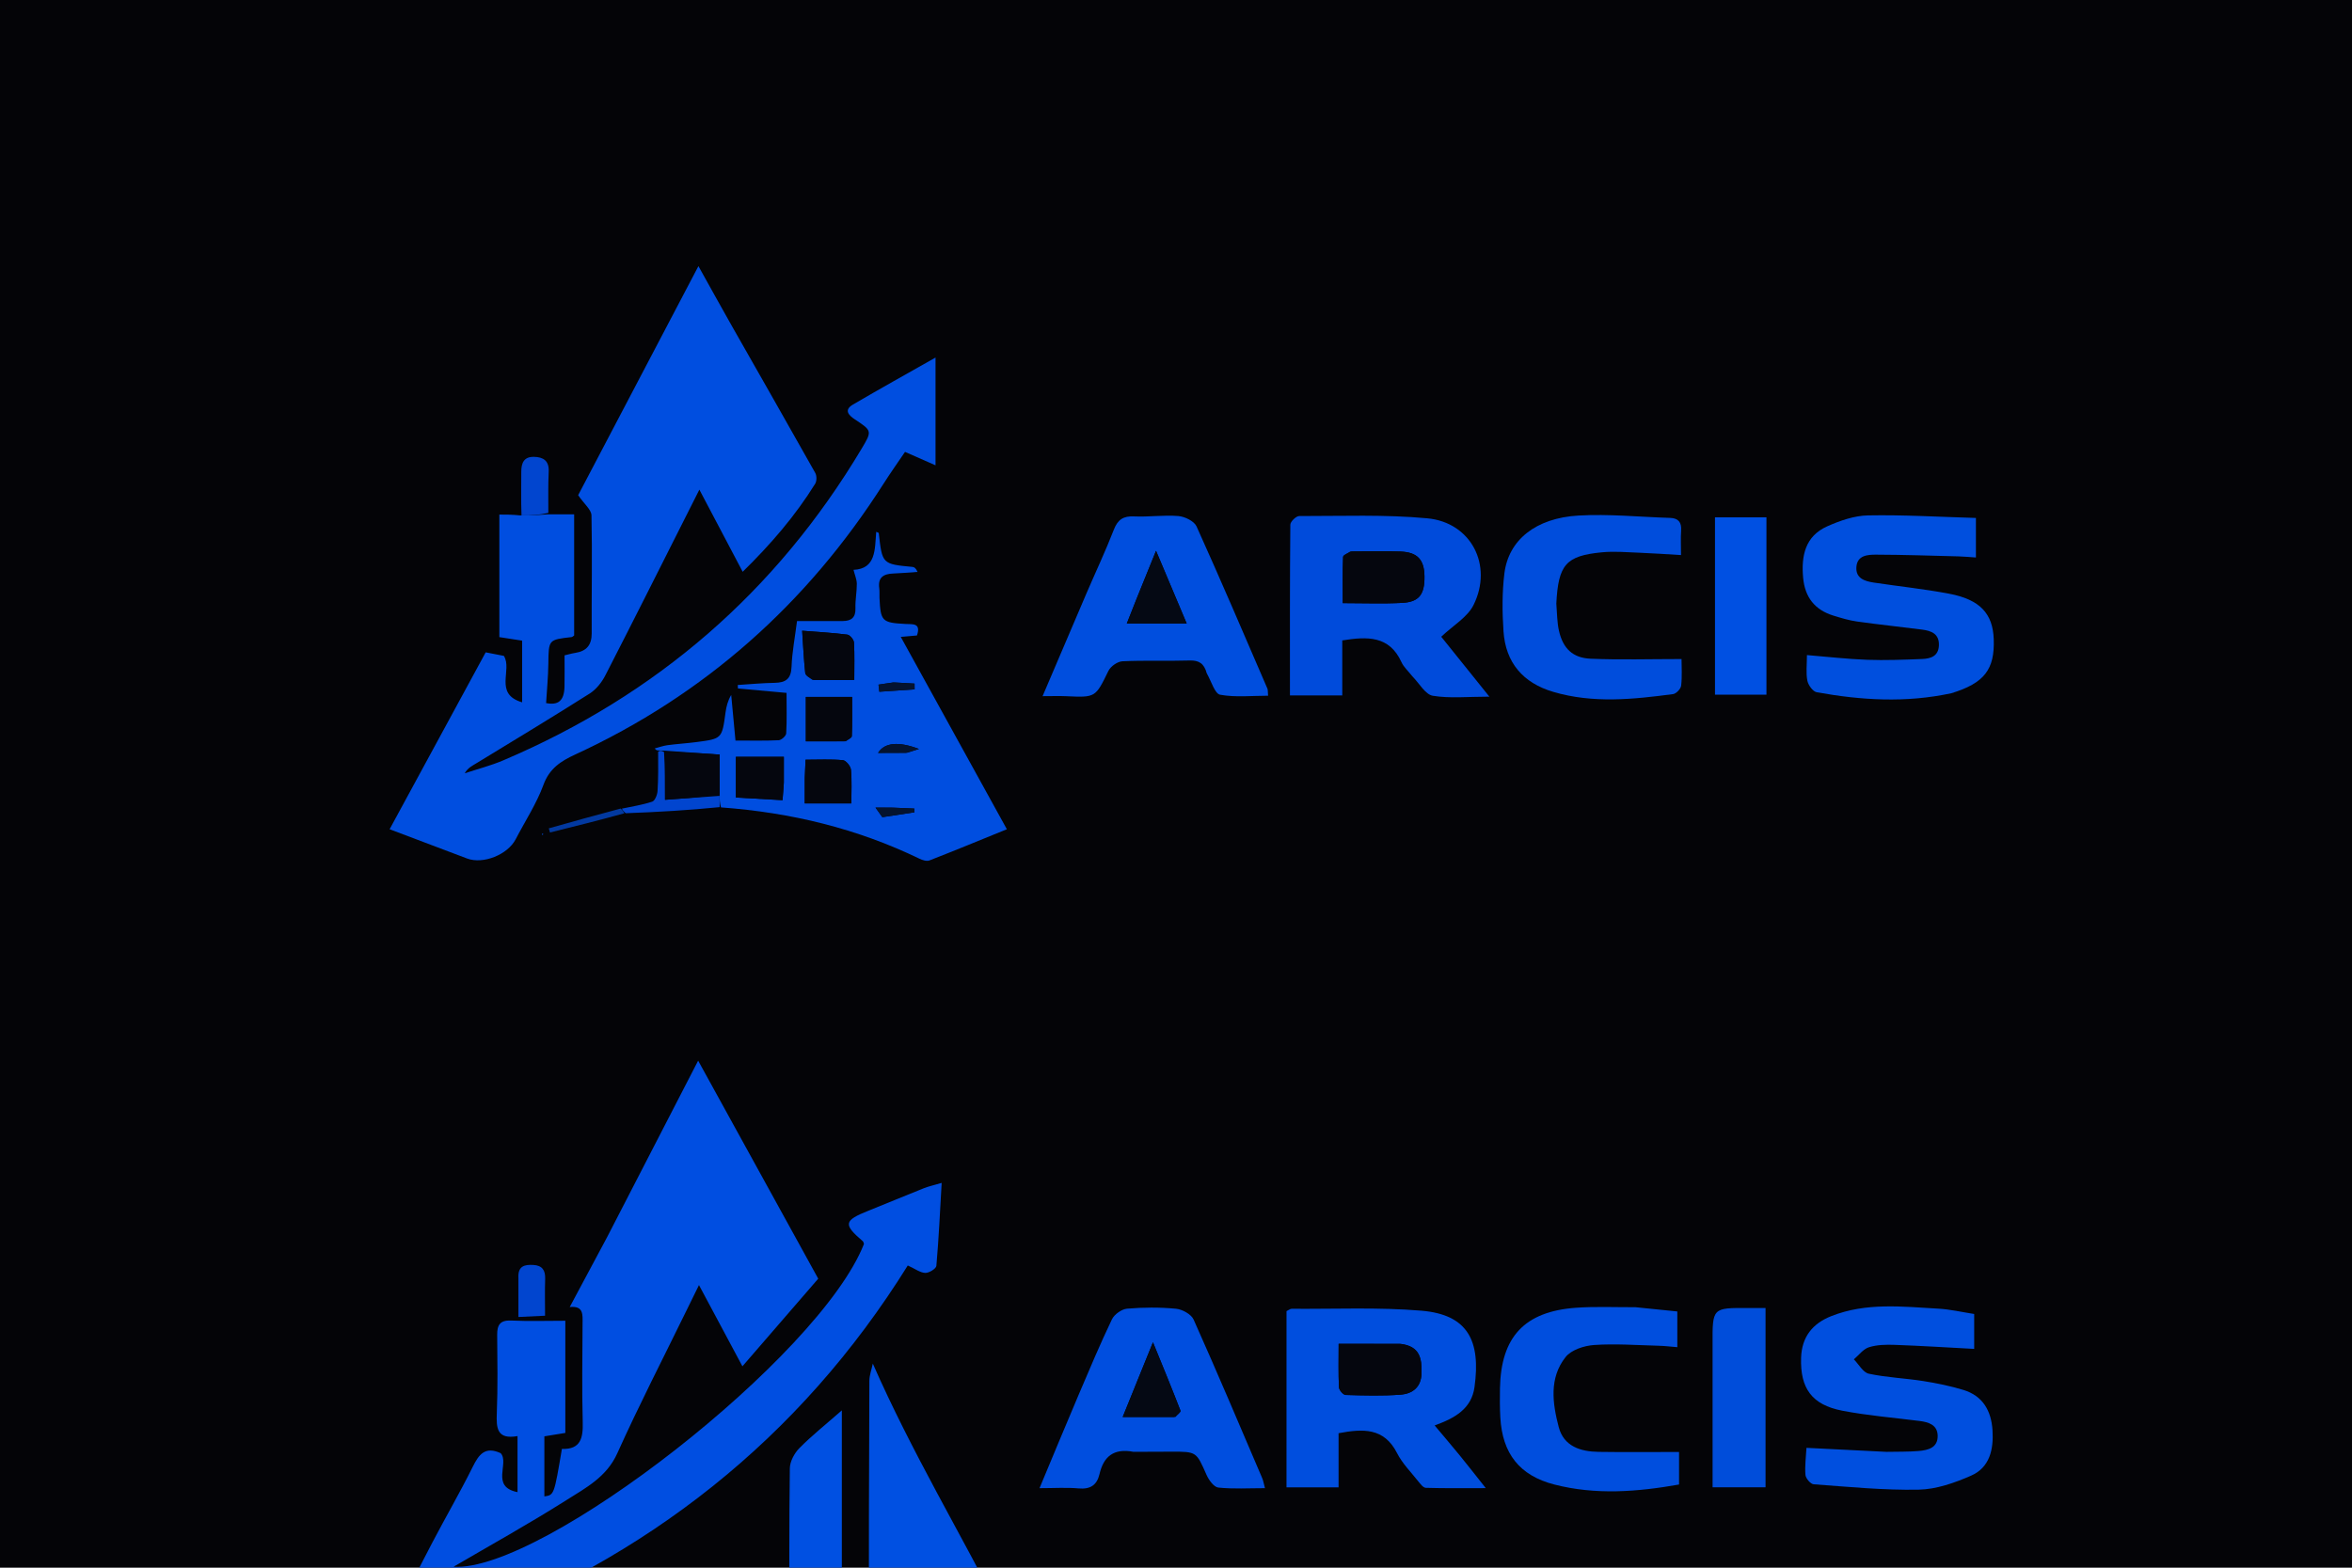
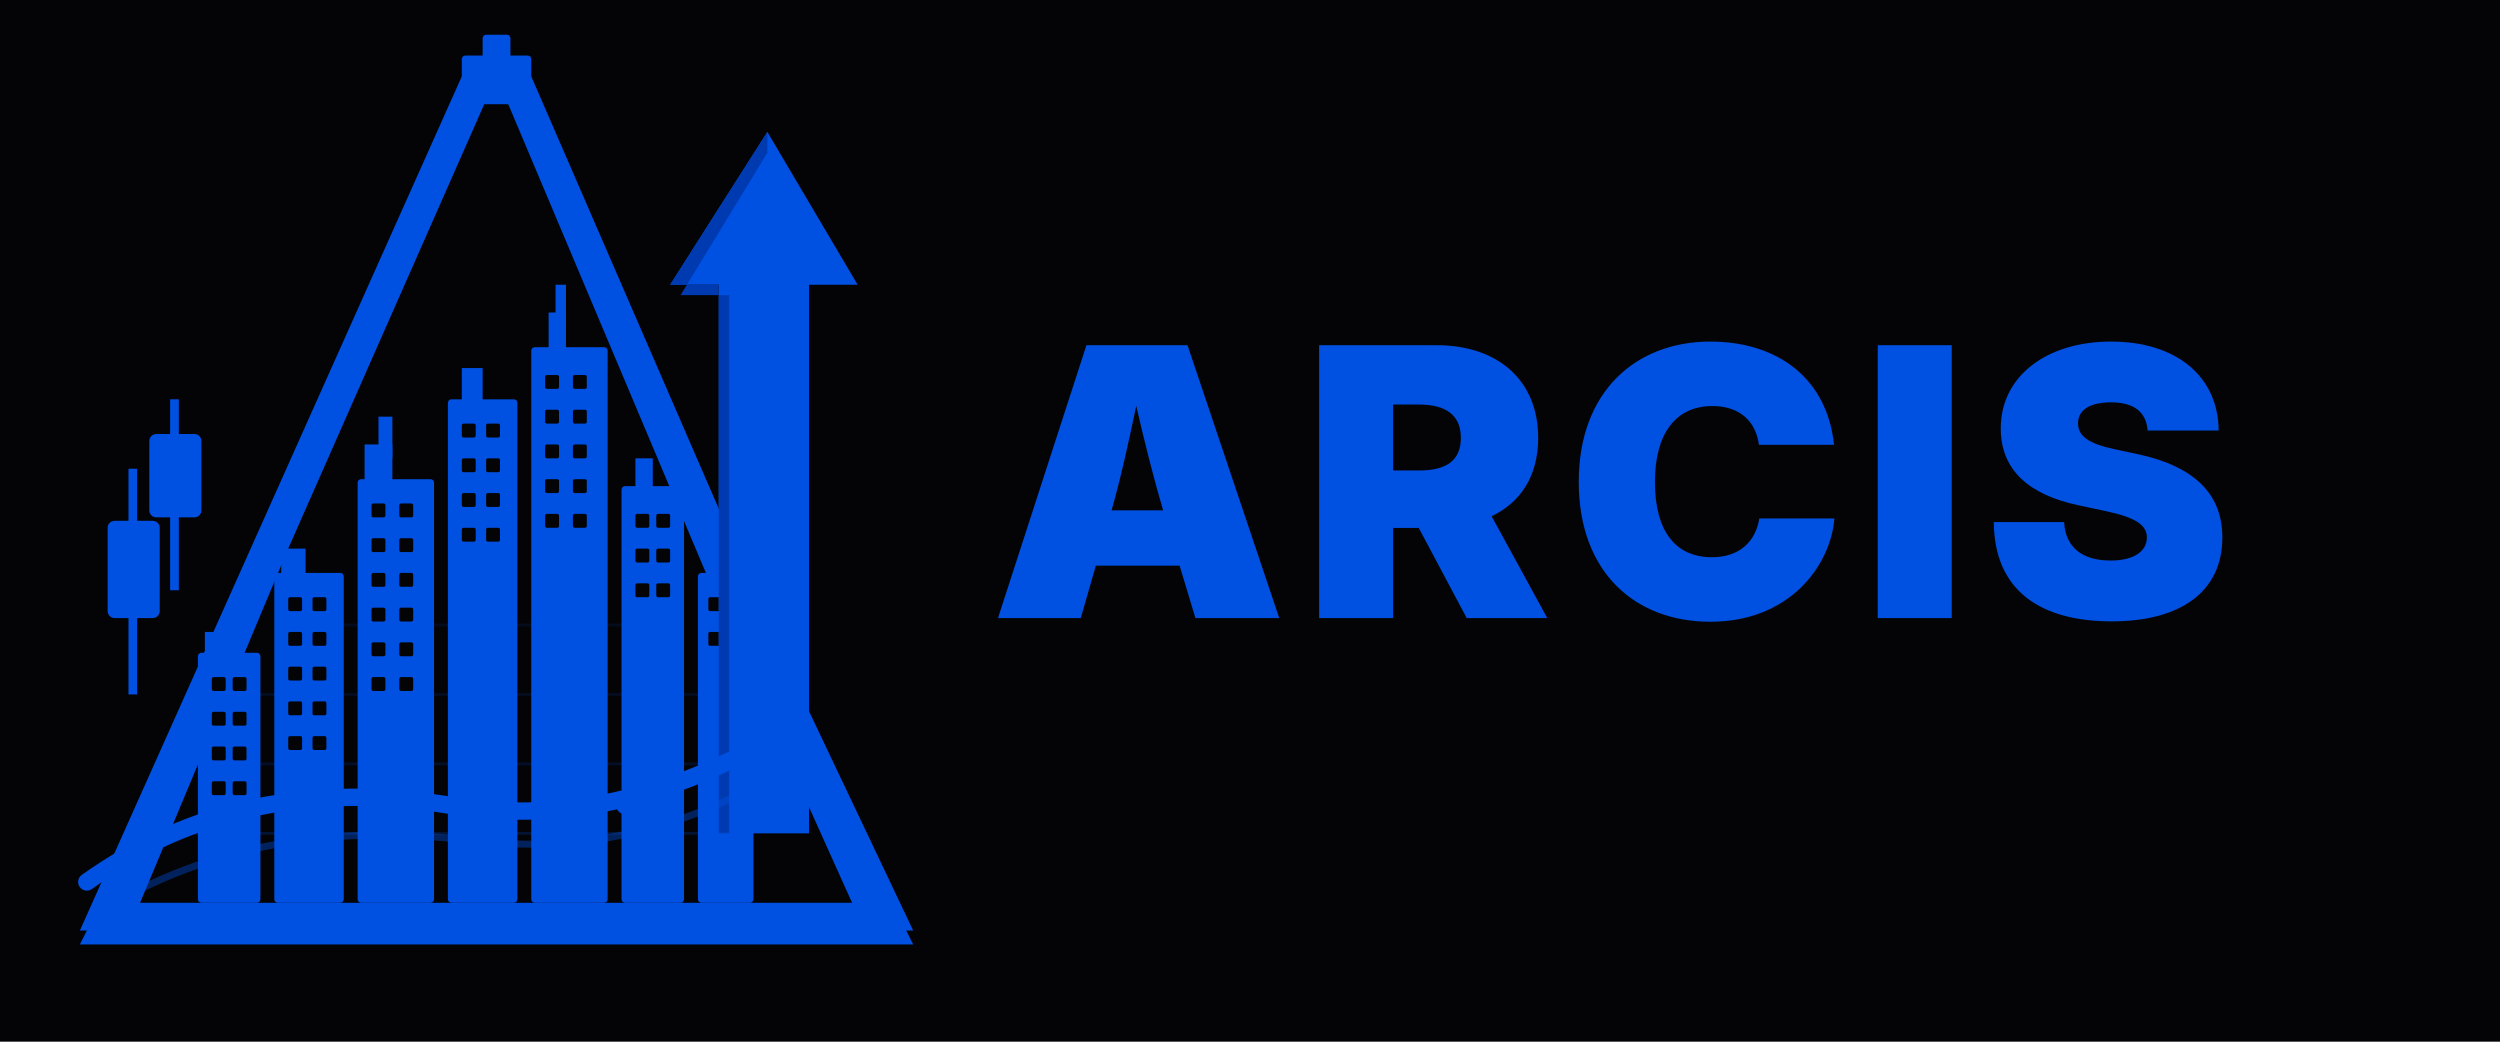
- <svg xmlns="http://www.w3.org/2000/svg" viewBox="0 0 768 512" width="100%" overflow="hidden">
-   <defs>
-     <clipPath id="tl-clip">
-       <rect x="0" y="0" width="768" height="512" />
-     </clipPath>
-   </defs>
-   <rect x="0" y="0" width="768" height="512" fill="#040407" />
-   <g clip-path="url(#tl-clip)">
-     <path fill="#004EE1" opacity="1" stroke="none" d=" M198.174,404.173   C208.083,384.98 217.811,366.108 227.966,346.408   C241.176,370.396 253.904,393.507 267.178,417.612   C259.51,426.477 251.286,435.984 242.423,446.229   C237.521,437.065 233.088,428.778 228.233,419.7   C226.721,422.783 225.457,425.352 224.2,427.925   C216.601,443.484 208.66,458.888 201.552,474.668   C198.081,482.375 191.346,485.889 185.059,489.867   C172.618,497.739 159.719,504.886 148.098,511.695   C177.09,513.505 267.638,443.147 282.105,406.286   C281.994,405.981 281.964,405.577 281.746,405.391   C275.28,399.862 275.518,398.629 283.563,395.418   C289.591,393.013 295.572,390.488 301.603,388.092   C303.242,387.441 304.989,387.065 307.483,386.327   C306.93,395.887 306.529,404.673 305.753,413.426   C305.671,414.35 303.349,415.777 302.118,415.726   C300.439,415.656 298.809,414.39 296.418,413.3   C261.048,470.105 211.113,509.096 148.653,532.448   C148.77,532.937 148.886,533.426 149.002,533.914   C157.101,532.34 165.201,530.765 174.296,528.997   C172.544,534.086 171.462,538.985 169.122,543.183   C168.148,544.93 163.997,546.557 162.133,545.889   C150.424,541.69 138.953,536.83 126.76,531.931   C131.698,522.271 136.367,512.963 141.196,503.739   C145.52,495.481 150.214,487.411 154.359,479.066   C156.357,475.045 158.365,472.244 163.497,474.603   C166.428,477.872 160.055,485.556 168.986,487.329   C168.986,480.95 168.986,475.198 168.986,469.018   C162.209,470.235 162.033,466.353 162.227,461.448   C162.561,452.963 162.415,444.456 162.344,435.96   C162.317,432.705 163.299,431.117 166.935,431.283   C172.693,431.546 178.471,431.353 184.597,431.353   C184.597,444.069 184.597,455.83 184.597,467.987   C182.527,468.324 180.453,468.661 177.752,469.1   C177.752,475.619 177.752,482.165 177.752,488.722   C180.937,488.262 180.937,488.262 183.476,473.215   C189.627,473.422 190.423,469.647 190.278,464.43   C189.982,453.774 190.183,443.104 190.221,432.44   C190.232,429.494 190.682,426.361 186.027,426.88   C190.21,419.056 194.102,411.775 198.174,404.173  z" />
-     <path fill="#004EE0" opacity="1" stroke="none" d=" M179.079,167.967   C181.733,167.967 184.386,167.967 187.478,167.967   C187.478,181.469 187.478,194.508 187.478,207.539   C187.172,207.739 186.917,208.038 186.632,208.07   C179.062,208.924 179.151,208.92 179.052,216.759   C178.999,221.007 178.581,225.25 178.319,229.622   C182.231,230.392 184.213,228.943 184.327,224.276   C184.408,220.956 184.342,217.634 184.342,214.037   C185.615,213.738 186.683,213.412 187.776,213.245   C191.479,212.678 193.228,210.714 193.208,206.817   C193.143,193.987 193.416,181.153 193.137,168.33   C193.096,166.449 190.763,164.617 188.781,161.727   C201.205,138.061 214.386,112.952 228.057,86.91   C231.968,93.92 235.378,100.121 238.871,106.274   C247.988,122.336 257.166,138.363 266.212,154.464   C266.723,155.373 266.723,157.113 266.183,157.985   C259.678,168.476 251.695,177.746 242.508,186.738   C237.725,177.667 233.237,169.155 228.365,159.914   C227.152,162.322 226.174,164.266 225.193,166.21   C216.04,184.347 206.946,202.513 197.66,220.582   C196.495,222.85 194.677,225.159 192.56,226.501   C180.347,234.245 167.958,241.711 155.613,249.246   C154.243,250.082 152.771,250.751 151.746,252.554   C155.942,251.162 160.26,250.058 164.315,248.334   C214.33,227.063 253.469,193.242 281.356,146.521   C284.805,140.744 284.754,140.679 279.133,136.967   C276.955,135.529 275.562,133.861 278.527,132.122   C287.244,127.01 296.083,122.105 305.479,116.776   C305.479,128.545 305.479,139.71 305.479,151.97   C301.976,150.429 299.057,149.144 295.516,147.585   C293.224,150.974 290.763,154.436 288.482,158.013   C263.475,197.233 230.106,226.924 187.798,246.435   C183.212,248.55 179.424,250.935 177.463,256.303   C175.198,262.504 171.457,268.162 168.397,274.077   C165.781,279.134 157.769,282.358 152.516,280.384   C144.299,277.295 136.092,274.18 127.22,270.826   C137.858,251.235 148.158,232.266 158.593,213.049   C160.736,213.467 162.766,213.864 164.534,214.209   C167.408,218.826 161.134,226.604 170.489,229.375   C170.489,222.323 170.489,215.954 170.489,209.228   C168.124,208.863 165.733,208.494 163.053,208.081   C163.053,194.872 163.053,181.81 163.053,168.057   C165.254,168.057 167.193,168.057 169.837,168.326   C173.387,168.385 176.233,168.176 179.079,167.967  z" />
-     <path fill="#004EE0" opacity="1" stroke="none" d=" M214.833,245.074   C214.67,245.043 214.476,245.056 214.349,244.971   C214.136,244.827 213.967,244.62 213.779,244.44   C215.169,244.075 216.541,243.563 217.955,243.373   C221.087,242.954 224.25,242.767 227.385,242.36   C235.773,241.271 235.747,241.242 236.911,232.669   C237.173,230.741 237.653,228.843 238.76,226.958   C239.209,231.744 239.658,236.53 240.158,241.859   C245.037,241.859 249.665,241.98 254.277,241.754   C255.163,241.711 256.669,240.349 256.717,239.528   C256.964,235.249 256.832,230.949 256.832,226.295   C251.444,225.806 246.202,225.33 240.96,224.854   C240.942,224.474 240.923,224.093 240.904,223.713   C244.922,223.464 248.938,223.069 252.958,223.009   C256.583,222.956 258.325,221.706 258.467,217.751   C258.637,213.002 259.562,208.28 260.252,202.828   C265.571,202.828 270.368,202.834 275.164,202.826   C277.945,202.82 279.44,201.728 279.33,198.627   C279.236,195.979 279.797,193.312 279.777,190.656   C279.766,189.249 279.135,187.847 278.701,186.109   C286.103,185.768 285.63,179.45 286.115,173.691   C286.589,173.919 286.928,173.992 286.941,174.102   C288.075,184.224 288.074,184.218 297.961,185.153   C298.524,185.206 299.062,185.528 299.603,186.784   C296.964,186.964 294.328,187.213 291.687,187.307   C288.511,187.421 286.592,188.564 287.106,192.15   C287.247,193.131 287.129,194.147 287.175,195.145   C287.538,202.936 287.953,203.377 295.735,203.785   C298.045,203.906 300.799,203.4 299.419,207.544   C297.839,207.682 296.235,207.822 294.127,208.005   C305.673,228.94 317.031,249.533 328.775,270.826   C320.045,274.374 311.807,277.78 303.501,281.012   C302.612,281.359 301.213,280.925 300.243,280.456   C279.884,270.608 258.371,265.375 235.415,263.694   C234.988,262.107 234.976,261.013 234.987,259.46   C235.008,254.889 235.008,250.778 235.008,246.444   C228.853,246.015 223.109,245.614 216.945,245.161   C215.961,245.097 215.397,245.086 214.833,245.074  M265.805,222.092   C269.908,222.092 274.011,222.092 278.945,222.092   C278.945,217.678 279.085,213.74 278.842,209.826   C278.784,208.896 277.529,207.378 276.678,207.269   C271.98,206.664 267.235,206.411 261.927,205.992   C262.258,210.946 262.458,215.37 262.932,219.764   C263.02,220.582 264.206,221.283 265.805,222.092  M276.207,242.1   C276.882,241.543 278.118,241.009 278.143,240.425   C278.313,236.351 278.233,232.267 278.233,227.617   C273.119,227.617 268.143,227.617 263.135,227.617   C263.135,232.471 263.135,237.028 263.135,242.119   C267.391,242.119 271.328,242.119 276.207,242.1  M255.952,255.417   C255.952,252.809 255.952,250.202 255.952,247.165   C250.564,247.165 245.557,247.165 240.291,247.165   C240.291,251.661 240.291,255.857 240.291,260.462   C245.487,260.759 250.362,261.038 255.521,261.332   C255.692,259.275 255.812,257.823 255.952,255.417  M262.775,254.461   C262.775,256.92 262.775,259.379 262.775,262.397   C267.997,262.397 272.674,262.397 277.987,262.397   C277.987,258.627 278.206,254.979 277.861,251.385   C277.749,250.224 276.232,248.364 275.223,248.27   C271.322,247.903 267.367,248.121 263.037,248.121   C262.95,249.936 262.864,251.719 262.775,254.461  M296.157,245.863   C297.181,245.534 298.205,245.206 300.065,244.61   C293.402,242.076 288.835,242.491 286.712,245.898   C289.815,245.898 292.533,245.898 296.157,245.863  M291.572,222.881   C290.001,223.122 288.43,223.363 286.859,223.604   C286.949,224.377 287.038,225.15 287.127,225.923   C290.968,225.659 294.81,225.395 298.651,225.132   C298.644,224.509 298.637,223.887 298.63,223.265   C296.579,223.134 294.529,223.003 291.572,222.881  M291.199,263.771   C289.636,263.771 288.074,263.771 285.889,263.771   C287.092,265.455 287.821,266.475 288.113,266.882   C292.031,266.29 295.306,265.796 298.581,265.301   C298.572,264.891 298.562,264.482 298.553,264.073   C296.372,263.974 294.192,263.875 291.199,263.771  z" />
-     <path fill="#004BDB" opacity="1" stroke="none" d=" M461.167,220.872   C459.82,219.149 458.351,217.865 457.615,216.247   C453.667,207.573 446.482,207.848 438.294,209.156   C438.294,215.096 438.294,221.023 438.294,227.126   C432.356,227.126 426.974,227.126 421.206,227.126   C421.206,208.227 421.159,189.782 421.335,171.339   C421.344,170.354 423.223,168.539 424.229,168.54   C438.187,168.562 452.224,167.984 466.079,169.282   C480.335,170.618 487.574,184.589 481.178,197.551   C479.188,201.584 474.472,204.273 470.607,207.956   C475.039,213.473 480.188,219.882 486.328,227.525   C479.237,227.525 473.421,228.15 467.858,227.235   C465.432,226.836 463.526,223.279 461.167,220.872  M440.944,180.098   C440.114,180.69 438.589,181.253 438.564,181.878   C438.365,186.788 438.454,191.711 438.454,196.974   C445.275,196.974 451.583,197.229 457.861,196.897   C463.378,196.606 465.198,194.124 465.136,188.292   C465.078,182.817 462.881,180.357 457.322,180.135   C452.178,179.93 447.019,180.091 440.944,180.098  z" />
-     <path fill="#004EDE" opacity="1" stroke="none" d=" M420.083,470.996   C420.086,456.364 420.086,442.233 420.086,428.206   C420.864,427.837 421.309,427.441 421.75,427.444   C435.881,427.555 450.08,426.892 464.125,428.065   C479.398,429.342 483.548,438.005 481.472,453.016   C480.493,460.088 475.105,463.141 468.457,465.541   C471.301,468.931 473.944,472.016 476.512,475.162   C479.132,478.372 481.679,481.642 485.158,486.019   C477.901,486.019 471.731,486.106 465.568,485.919   C464.709,485.893 463.764,484.623 463.075,483.757   C460.694,480.76 457.893,477.95 456.188,474.593   C451.94,466.225 445.07,466.585 437.083,468.082   C437.083,473.953 437.083,479.723 437.083,485.757   C431.322,485.757 426.067,485.757 420.08,485.757   C420.08,480.988 420.08,476.241 420.083,470.996  M457.021,438.879   C450.585,438.879 444.149,438.879 437.108,438.879   C437.108,443.898 436.987,448.506 437.211,453.097   C437.255,454 438.607,455.567 439.393,455.59   C445.359,455.766 451.357,455.933 457.3,455.493   C461.23,455.203 464.081,453.072 464.178,448.442   C464.276,443.734 463.701,439.674 457.021,438.879  z" />
-     <path fill="#004FDE" opacity="1" stroke="none" d=" M637.216,226.398   C622.263,229.626 607.709,228.696 593.219,226.086   C591.969,225.861 590.446,223.763 590.16,222.316   C589.66,219.781 590.021,217.077 590.021,213.947   C596.91,214.51 603.286,215.257 609.681,215.486   C615.646,215.7 621.633,215.457 627.603,215.23   C630.394,215.123 632.988,214.338 633.115,210.769   C633.248,206.984 630.624,206.015 627.626,205.628   C620.538,204.712 613.425,203.976 606.348,202.98   C603.734,202.613 601.159,201.832 598.626,201.048   C592.563,199.171 589.351,195.036 588.774,188.665   C588.121,181.47 589.491,175.092 596.631,171.904   C600.809,170.038 605.498,168.409 609.988,168.326   C621.574,168.11 633.177,168.813 645.199,169.161   C645.199,174.003 645.199,177.714 645.199,182.076   C643.281,181.95 641.386,181.759 639.487,181.71   C630.513,181.48 621.539,181.179 612.564,181.15   C609.795,181.141 606.426,181.38 606.168,185.209   C605.919,188.897 608.886,189.82 611.814,190.262   C620.025,191.501 628.305,192.356 636.455,193.904   C646.539,195.82 650.725,200.4 651.017,208.768   C651.361,218.652 647.956,223.092 637.216,226.398  z" />
-     <path fill="#0050E2" opacity="1" stroke="none" d=" M327.958,528.911   C327.468,530.454 327.149,532.342 326.186,532.766   C315.835,537.322 305.435,541.777 294.937,545.981   C289.538,548.143 283.724,544.421 283.715,538.823   C283.668,509.533 283.756,480.243 283.878,450.954   C283.886,449.137 284.589,447.323 285.002,445.35   C297.711,474.278 313.762,500.922 327.958,528.911  z" />
-     <path fill="#004FDF" opacity="1" stroke="none" d=" M615.987,474.168   C619.81,474.09 623.151,474.177 626.461,473.892   C629.535,473.628 632.781,472.875 632.711,468.911   C632.648,465.36 629.783,464.464 626.78,464.081   C618.373,463.009 609.89,462.331 601.583,460.733   C591.596,458.812 587.794,453.386 588.112,443.453   C588.331,436.624 591.84,432.261 597.974,429.835   C609.378,425.324 621.24,426.738 633.005,427.407   C636.796,427.622 640.549,428.512 644.633,429.141   C644.633,433.028 644.633,436.758 644.633,440.541   C635.834,440.079 627.251,439.537 618.66,439.227   C615.857,439.126 612.892,439.18 610.266,440.005   C608.397,440.593 606.97,442.589 605.346,443.956   C606.956,445.584 608.346,448.247 610.218,448.646   C616.048,449.889 622.086,450.113 627.994,451.044   C632.407,451.74 636.826,452.651 641.096,453.946   C647.478,455.882 650.22,460.774 650.619,467.16   C651.007,473.371 649.703,479.281 643.63,481.94   C638.255,484.294 632.276,486.404 626.523,486.517   C615.1,486.742 603.643,485.592 592.219,484.76   C591.212,484.687 589.635,482.843 589.538,481.717   C589.287,478.792 589.713,475.809 589.868,472.858   C598.663,473.308 607.078,473.739 615.987,474.168  z" />
-     <path fill="#004EDE" opacity="1" stroke="none" d=" M394.035,219.881   C393.181,216.665 391.476,215.625 388.466,215.715   C381.153,215.934 373.821,215.623 366.518,215.97   C364.908,216.046 362.665,217.614 361.94,219.095   C357.689,227.785 357.813,227.824 348.163,227.379   C345.881,227.274 343.59,227.363 340.433,227.363   C345.469,215.561 350.131,204.588 354.832,193.632   C357.781,186.761 360.987,179.991 363.687,173.025   C364.985,169.675 366.78,168.491 370.335,168.659   C375.137,168.886 379.998,168.137 384.772,168.537   C386.884,168.714 389.928,170.194 390.707,171.915   C398.645,189.477 406.206,207.209 413.85,224.903   C414.034,225.329 413.951,225.87 414.066,227.217   C408.753,227.217 403.454,227.806 398.424,226.898   C396.667,226.581 395.575,222.577 394.035,219.881  M371.112,195.611   C370.1,198.169 369.088,200.727 367.937,203.636   C374.604,203.636 380.634,203.636 387.49,203.636   C384.178,195.777 381.086,188.443 377.479,179.885   C375.103,185.751 373.25,190.322 371.112,195.611  z" />
-     <path fill="#004EDF" opacity="1" stroke="none" d=" M370.126,474.161   C363.592,472.912 360.346,475.749 359.021,481.432   C358.175,485.057 356.007,486.454 352.189,486.109   C348.261,485.754 344.276,486.03 339.434,486.03   C343.898,475.357 347.995,465.43 352.2,455.548   C355.717,447.282 359.203,438.995 363.078,430.896   C363.859,429.265 366.248,427.56 368.026,427.408   C373.316,426.953 378.702,426.923 383.984,427.426   C386.05,427.623 388.969,429.216 389.749,430.958   C397.427,448.114 404.741,465.433 412.134,482.716   C412.508,483.59 412.654,484.561 413.053,486.03   C407.696,486.03 402.709,486.351 397.81,485.832   C396.369,485.679 394.703,483.355 393.958,481.666   C390.643,474.15 390.75,474.099 382.596,474.112   C378.599,474.118 374.602,474.143 370.126,474.161  M383.796,462.797   C384.387,462.103 385.627,461.158 385.471,460.752   C382.728,453.629 379.814,446.572 376.48,438.377   C372.996,446.977 370.034,454.292 366.592,462.79   C372.501,462.79 377.719,462.79 383.796,462.797  z" />
-     <path fill="#004EDE" opacity="1" stroke="none" d=" M534.032,426.929   C538.786,427.393 543.07,427.837 547.695,428.317   C547.695,432.256 547.695,435.813 547.695,439.984   C545.613,439.82 543.548,439.565 541.478,439.511   C534.492,439.331 527.476,438.799 520.531,439.273   C517.289,439.494 513.09,440.846 511.224,443.195   C505.78,450.044 506.936,458.323 508.977,466.097   C510.623,472.37 516.091,474.083 521.951,474.175   C530.567,474.31 539.186,474.21 548.261,474.21   C548.261,477.118 548.261,480.833 548.261,484.837   C534.583,487.258 521.033,488.307 507.545,484.841   C496.176,481.919 490.562,474.726 489.9,462.932   C489.722,459.775 489.725,456.601 489.785,453.437   C490.101,436.614 497.786,428.324 514.609,427.109   C520.899,426.655 527.243,426.954 534.032,426.929  z" />
-     <path fill="#004DDC" opacity="1" stroke="none" d=" M508.188,197.143   C508.453,200.397 508.428,203.271 509.046,205.998   C510.349,211.741 513.494,214.882 519.389,215.133   C528.99,215.541 538.621,215.243 549.073,215.243   C549.073,217.786 549.301,220.895 548.948,223.937   C548.827,224.977 547.342,226.552 546.321,226.688   C533.255,228.425 520.159,229.791 507.192,225.964   C497.319,223.05 491.632,216.441 490.938,206.183   C490.514,199.913 490.464,193.511 491.23,187.29   C492.571,176.383 501.441,169.181 515.422,168.376   C525.342,167.804 535.353,168.837 545.324,169.143   C548.046,169.226 549.124,170.574 548.935,173.292   C548.765,175.74 548.899,178.208 548.899,181.281   C544,180.998 539.738,180.682 535.47,180.523   C531.315,180.369 527.116,179.986 523.003,180.388   C511.301,181.529 508.842,184.401 508.188,197.143  z" />
-     <path fill="#0050E2" opacity="1" stroke="none" d=" M274.888,533.93   C274.89,536.871 274.89,539.324 274.89,542.286   C269.022,541.62 263.796,541.027 258.052,540.375   C257.95,538.515 257.773,536.762 257.771,535.008   C257.754,516.521 257.657,498.033 257.907,479.549   C257.937,477.305 259.388,474.606 261.024,472.95   C265.058,468.867 269.583,465.268 274.886,460.619   C274.886,485.651 274.886,509.546 274.888,533.93  z" />
-     <path fill="#004DDA" opacity="1" stroke="none" d=" M559.207,439.036   C559.152,427.111 559.152,427.113 570.809,427.201   C572.595,427.215 574.381,427.203 576.509,427.203   C576.509,446.992 576.509,466.212 576.509,485.736   C570.894,485.736 565.473,485.736 559.211,485.736   C559.211,470.339 559.211,454.934 559.207,439.036  z" />
-     <path fill="#0050E2" opacity="1" stroke="none" d=" M559.996,204   C559.995,192.077 559.995,180.653 559.995,168.96   C565.815,168.96 571.077,168.96 576.799,168.96   C576.799,188.121 576.799,207.3 576.799,226.888   C571.424,226.888 566.057,226.888 559.997,226.888   C559.997,219.352 559.997,211.926 559.996,204  z" />
-     <path fill="#0145CF" opacity="1" stroke="none" d=" M179.046,167.503   C176.233,168.176 173.387,168.385 170.286,168.336   C170.099,163.432 170.222,158.785 170.211,154.138   C170.204,151.245 171.035,149.139 174.352,149.203   C177.437,149.262 179.34,150.499 179.167,154.057   C178.957,158.376 179.051,162.71 179.046,167.503  z" />
-     <path fill="#0145CF" opacity="1" stroke="none" d=" M169.274,417.449   C169.035,413.383 171.357,412.982 174.131,413.126   C177.062,413.279 178.116,414.869 178.013,417.712   C177.875,421.506 177.979,425.309 177.979,429.709   C175.111,429.844 172.581,429.964 169.277,430.12   C169.277,425.747 169.277,421.821 169.274,417.449  z" />
-     <path fill="#0145CF" opacity="1" stroke="none" d=" M214.904,245.532   C215.397,245.086 215.961,245.097 216.836,245.601   C217.146,250.982 217.146,255.87 217.146,261.211   C223.549,260.747 229.257,260.333 234.965,259.92   C234.976,261.013 234.988,262.107 234.999,263.611   C224.946,264.615 214.894,265.209 204.308,265.596   C203.534,264.962 203.293,264.533 203.052,264.104   C206.375,263.387 209.769,262.884 212.975,261.816   C213.866,261.518 214.629,259.576 214.71,258.34   C214.98,254.235 214.913,250.108 214.904,245.532  z" />
-     <path fill="#0239A0" opacity="1" stroke="none" d=" M202.644,264.076   C203.293,264.533 203.534,264.962 203.897,265.606   C195.876,267.844 187.734,269.867 179.593,271.89   C179.461,271.438 179.329,270.986 179.196,270.534   C186.877,268.372 194.557,266.21 202.644,264.076  z" />
-     <path fill="#0239A0" opacity="1" stroke="none" d=" M177.156,272.778   C176.945,272.597 176.92,272.408 176.96,272.235   C176.969,272.199 177.218,272.219 177.356,272.212   C177.359,272.4 177.362,272.588 177.156,272.778  z" />
-     <path fill="#05060E" opacity="1" stroke="none" d=" M234.987,259.46   C229.257,260.333 223.549,260.747 217.146,261.211   C217.146,255.87 217.146,250.982 217.256,245.654   C223.109,245.614 228.853,246.015 235.008,246.444   C235.008,250.778 235.008,254.889 234.987,259.46  z" />
-     <path fill="#05060E" opacity="1" stroke="none" d=" M265.345,222.065   C264.206,221.283 263.02,220.582 262.932,219.764   C262.458,215.37 262.258,210.946 261.927,205.992   C267.235,206.411 271.98,206.664 276.678,207.269   C277.529,207.378 278.784,208.896 278.842,209.826   C279.085,213.74 278.945,217.678 278.945,222.092   C274.011,222.092 269.908,222.092 265.345,222.065  z" />
-     <path fill="#05060E" opacity="1" stroke="none" d=" M275.736,242.109   C271.328,242.119 267.391,242.119 263.135,242.119   C263.135,237.028 263.135,232.471 263.135,227.617   C268.143,227.617 273.119,227.617 278.233,227.617   C278.233,232.267 278.313,236.351 278.143,240.425   C278.118,241.009 276.882,241.543 275.736,242.109  z" />
-     <path fill="#05060E" opacity="1" stroke="none" d=" M255.942,255.894   C255.812,257.823 255.692,259.275 255.521,261.332   C250.362,261.038 245.487,260.759 240.291,260.462   C240.291,255.857 240.291,251.661 240.291,247.165   C245.557,247.165 250.564,247.165 255.952,247.165   C255.952,250.202 255.952,252.809 255.942,255.894  z" />
-     <path fill="#05060E" opacity="1" stroke="none" d=" M262.777,253.982   C262.864,251.719 262.95,249.936 263.037,248.121   C267.367,248.121 271.322,247.903 275.223,248.27   C276.232,248.364 277.749,250.224 277.861,251.385   C278.206,254.979 277.987,258.627 277.987,262.397   C272.674,262.397 267.997,262.397 262.775,262.397   C262.775,259.379 262.775,256.92 262.777,253.982  z" />
-     <path fill="#04132F" opacity="1" stroke="none" d=" M295.704,245.88   C292.533,245.898 289.815,245.898 286.712,245.898   C288.835,242.491 293.402,242.076 300.065,244.61   C298.205,245.206 297.181,245.534 295.704,245.88  z" />
-     <path fill="#04132F" opacity="1" stroke="none" d=" M292.025,222.876   C294.529,223.003 296.579,223.134 298.63,223.265   C298.637,223.887 298.644,224.509 298.651,225.132   C294.81,225.395 290.968,225.659 287.127,225.923   C287.038,225.15 286.949,224.377 286.859,223.604   C288.43,223.363 290.001,223.122 292.025,222.876  z" />
-     <path fill="#04132F" opacity="1" stroke="none" d=" M291.605,263.773   C294.192,263.875 296.372,263.974 298.553,264.073   C298.562,264.482 298.572,264.891 298.581,265.301   C295.306,265.796 292.031,266.29 288.113,266.882   C287.821,266.475 287.092,265.455 285.889,263.771   C288.074,263.771 289.636,263.771 291.605,263.773  z" />
-     <path fill="#05060E" opacity="1" stroke="none" d=" M441.405,180.095   C447.019,180.091 452.178,179.93 457.322,180.135   C462.881,180.357 465.078,182.817 465.136,188.292   C465.198,194.124 463.378,196.606 457.861,196.897   C451.583,197.229 445.275,196.974 438.454,196.974   C438.454,191.711 438.365,186.788 438.564,181.878   C438.589,181.253 440.114,180.69 441.405,180.095  z" />
-     <path fill="#05060E" opacity="1" stroke="none" d=" M457.467,438.91   C463.701,439.674 464.276,443.734 464.178,448.442   C464.081,453.072 461.23,455.203 457.3,455.493   C451.357,455.933 445.359,455.766 439.393,455.59   C438.607,455.567 437.255,454 437.211,453.097   C436.987,448.506 437.108,443.898 437.108,438.879   C444.149,438.879 450.585,438.879 457.467,438.91  z" />
-     <path fill="#050914" opacity="1" stroke="none" d=" M371.255,195.252   C373.25,190.322 375.103,185.751 377.479,179.885   C381.086,188.443 384.178,195.777 387.49,203.636   C380.634,203.636 374.604,203.636 367.937,203.636   C369.088,200.727 370.1,198.169 371.255,195.252  z" />
-     <path fill="#050914" opacity="1" stroke="none" d=" M383.366,462.794   C377.719,462.79 372.501,462.79 366.592,462.79   C370.034,454.292 372.996,446.977 376.48,438.377   C379.814,446.572 382.728,453.629 385.471,460.752   C385.627,461.158 384.387,462.103 383.366,462.794  z" />
+ <svg xmlns="http://www.w3.org/2000/svg" viewBox="0 0 720 300" fill="none">
+   <rect width="720" height="300" fill="#040407" />
+   <g transform="translate(15,10)">
+     <g fill="#0050E2">
+       <polygon points="128,12 118,12 8,258 22,258 68,148" />
+       <polygon points="128,12 138,12 210,178 248,258 234,258 198,178" />
+       <polygon points="14,250 242,250 248,262 8,262" />
+       <rect x="118" y="6" width="8" height="14" rx="1" />
+       <rect x="130" y="6" width="8" height="14" rx="1" />
+       <rect x="124" y="0" width="8" height="20" rx="1" />
+       <rect x="42" y="178" width="18" height="72" rx="1" />
+       <rect x="44" y="172" width="6" height="8" />
+       <rect x="46" y="185" width="4" height="4" rx="0.5" fill="#040407" />
+       <rect x="52" y="185" width="4" height="4" rx="0.5" fill="#040407" />
+       <rect x="46" y="195" width="4" height="4" rx="0.5" fill="#040407" />
+       <rect x="52" y="195" width="4" height="4" rx="0.5" fill="#040407" />
+       <rect x="46" y="205" width="4" height="4" rx="0.5" fill="#040407" />
+       <rect x="52" y="205" width="4" height="4" rx="0.5" fill="#040407" />
+       <rect x="46" y="215" width="4" height="4" rx="0.5" fill="#040407" />
+       <rect x="52" y="215" width="4" height="4" rx="0.5" fill="#040407" />
+       <rect x="64" y="155" width="20" height="95" rx="1" />
+       <rect x="66" y="148" width="7" height="10" />
+       <rect x="68" y="162" width="4" height="4" rx="0.5" fill="#040407" />
+       <rect x="75" y="162" width="4" height="4" rx="0.5" fill="#040407" />
+       <rect x="68" y="172" width="4" height="4" rx="0.5" fill="#040407" />
+       <rect x="75" y="172" width="4" height="4" rx="0.5" fill="#040407" />
+       <rect x="68" y="182" width="4" height="4" rx="0.5" fill="#040407" />
+       <rect x="75" y="182" width="4" height="4" rx="0.5" fill="#040407" />
+       <rect x="68" y="192" width="4" height="4" rx="0.5" fill="#040407" />
+       <rect x="75" y="192" width="4" height="4" rx="0.5" fill="#040407" />
+       <rect x="68" y="202" width="4" height="4" rx="0.5" fill="#040407" />
+       <rect x="75" y="202" width="4" height="4" rx="0.5" fill="#040407" />
+       <rect x="88" y="128" width="22" height="122" rx="1" />
+       <rect x="90" y="118" width="8" height="14" />
+       <rect x="94" y="110" width="4" height="12" />
+       <rect x="92" y="135" width="4" height="4" rx="0.5" fill="#040407" />
+       <rect x="100" y="135" width="4" height="4" rx="0.5" fill="#040407" />
+       <rect x="92" y="145" width="4" height="4" rx="0.5" fill="#040407" />
+       <rect x="100" y="145" width="4" height="4" rx="0.5" fill="#040407" />
+       <rect x="92" y="155" width="4" height="4" rx="0.5" fill="#040407" />
+       <rect x="100" y="155" width="4" height="4" rx="0.5" fill="#040407" />
+       <rect x="92" y="165" width="4" height="4" rx="0.5" fill="#040407" />
+       <rect x="100" y="165" width="4" height="4" rx="0.5" fill="#040407" />
+       <rect x="92" y="175" width="4" height="4" rx="0.5" fill="#040407" />
+       <rect x="100" y="175" width="4" height="4" rx="0.5" fill="#040407" />
+       <rect x="92" y="185" width="4" height="4" rx="0.5" fill="#040407" />
+       <rect x="100" y="185" width="4" height="4" rx="0.5" fill="#040407" />
+       <rect x="114" y="105" width="20" height="145" rx="1" />
+       <rect x="118" y="96" width="6" height="12" />
+       <rect x="118" y="112" width="4" height="4" rx="0.5" fill="#040407" />
+       <rect x="125" y="112" width="4" height="4" rx="0.5" fill="#040407" />
+       <rect x="118" y="122" width="4" height="4" rx="0.5" fill="#040407" />
+       <rect x="125" y="122" width="4" height="4" rx="0.5" fill="#040407" />
+       <rect x="118" y="132" width="4" height="4" rx="0.5" fill="#040407" />
+       <rect x="125" y="132" width="4" height="4" rx="0.5" fill="#040407" />
+       <rect x="118" y="142" width="4" height="4" rx="0.5" fill="#040407" />
+       <rect x="125" y="142" width="4" height="4" rx="0.5" fill="#040407" />
+       <rect x="138" y="90" width="22" height="160" rx="1" />
+       <rect x="143" y="80" width="5" height="14" />
+       <rect x="145" y="72" width="3" height="12" />
+       <rect x="142" y="98" width="4" height="4" rx="0.5" fill="#040407" />
+       <rect x="150" y="98" width="4" height="4" rx="0.5" fill="#040407" />
+       <rect x="142" y="108" width="4" height="4" rx="0.5" fill="#040407" />
+       <rect x="150" y="108" width="4" height="4" rx="0.5" fill="#040407" />
+       <rect x="142" y="118" width="4" height="4" rx="0.5" fill="#040407" />
+       <rect x="150" y="118" width="4" height="4" rx="0.5" fill="#040407" />
+       <rect x="142" y="128" width="4" height="4" rx="0.5" fill="#040407" />
+       <rect x="150" y="128" width="4" height="4" rx="0.5" fill="#040407" />
+       <rect x="142" y="138" width="4" height="4" rx="0.5" fill="#040407" />
+       <rect x="150" y="138" width="4" height="4" rx="0.5" fill="#040407" />
+       <rect x="164" y="130" width="18" height="120" rx="1" />
+       <rect x="168" y="122" width="5" height="12" />
+       <rect x="168" y="138" width="4" height="4" rx="0.5" fill="#040407" />
+       <rect x="174" y="138" width="4" height="4" rx="0.5" fill="#040407" />
+       <rect x="168" y="148" width="4" height="4" rx="0.5" fill="#040407" />
+       <rect x="174" y="148" width="4" height="4" rx="0.5" fill="#040407" />
+       <rect x="168" y="158" width="4" height="4" rx="0.5" fill="#040407" />
+       <rect x="174" y="158" width="4" height="4" rx="0.5" fill="#040407" />
+       <rect x="186" y="155" width="16" height="95" rx="1" />
+       <rect x="189" y="162" width="4" height="4" rx="0.5" fill="#040407" />
+       <rect x="195" y="162" width="4" height="4" rx="0.5" fill="#040407" />
+       <rect x="189" y="172" width="4" height="4" rx="0.5" fill="#040407" />
+       <rect x="195" y="172" width="4" height="4" rx="0.5" fill="#040407" />
+       <rect x="22" y="125" width="2.5" height="65" />
+       <rect x="16" y="140" width="15" height="28" rx="2" />
+       <rect x="34" y="105" width="2.5" height="55" />
+       <rect x="28" y="115" width="15" height="24" rx="2" />
+       <polygon points="206,28 178,72 192,72 192,230 218,230 218,72 232,72" />
+       <polygon points="206,28 178,72 192,72 192,230 195,230 195,75 181,75 206,34" fill="#003AB0" />
+       <path d="M10 244 Q55 212, 115 222 Q165 230, 215 198" stroke="#0050E2" stroke-width="5" fill="none" stroke-linecap="round" />
+       <path d="M18 250 Q62 225, 120 232 Q168 238, 210 212" stroke="#0050E2" stroke-width="2" fill="none" stroke-linecap="round" opacity="0.4" />
+       <line x1="38" y1="230" x2="200" y2="230" stroke="#0050E2" stroke-width="0.8" opacity="0.2" />
+       <line x1="45" y1="210" x2="195" y2="210" stroke="#0050E2" stroke-width="0.8" opacity="0.15" />
+       <line x1="55" y1="190" x2="188" y2="190" stroke="#0050E2" stroke-width="0.8" opacity="0.12" />
+       <line x1="65" y1="170" x2="180" y2="170" stroke="#0050E2" stroke-width="0.8" opacity="0.1" />
+       <circle cx="55" cy="228" r="2.5" fill="#0050E2" />
+       <circle cx="90" cy="220" r="2.5" fill="#0050E2" />
+       <circle cx="130" cy="226" r="2.5" fill="#0050E2" />
+       <circle cx="165" cy="222" r="2.5" fill="#0050E2" />
+       <circle cx="200" cy="208" r="2.5" fill="#0050E2" />
+     </g>
  </g>
+   <text x="285" y="178" font-family="'Inter','Helvetica Neue','Arial Black',sans-serif" font-size="108" font-weight="900" letter-spacing="4" fill="#0050E2">ARCIS</text>
</svg>
